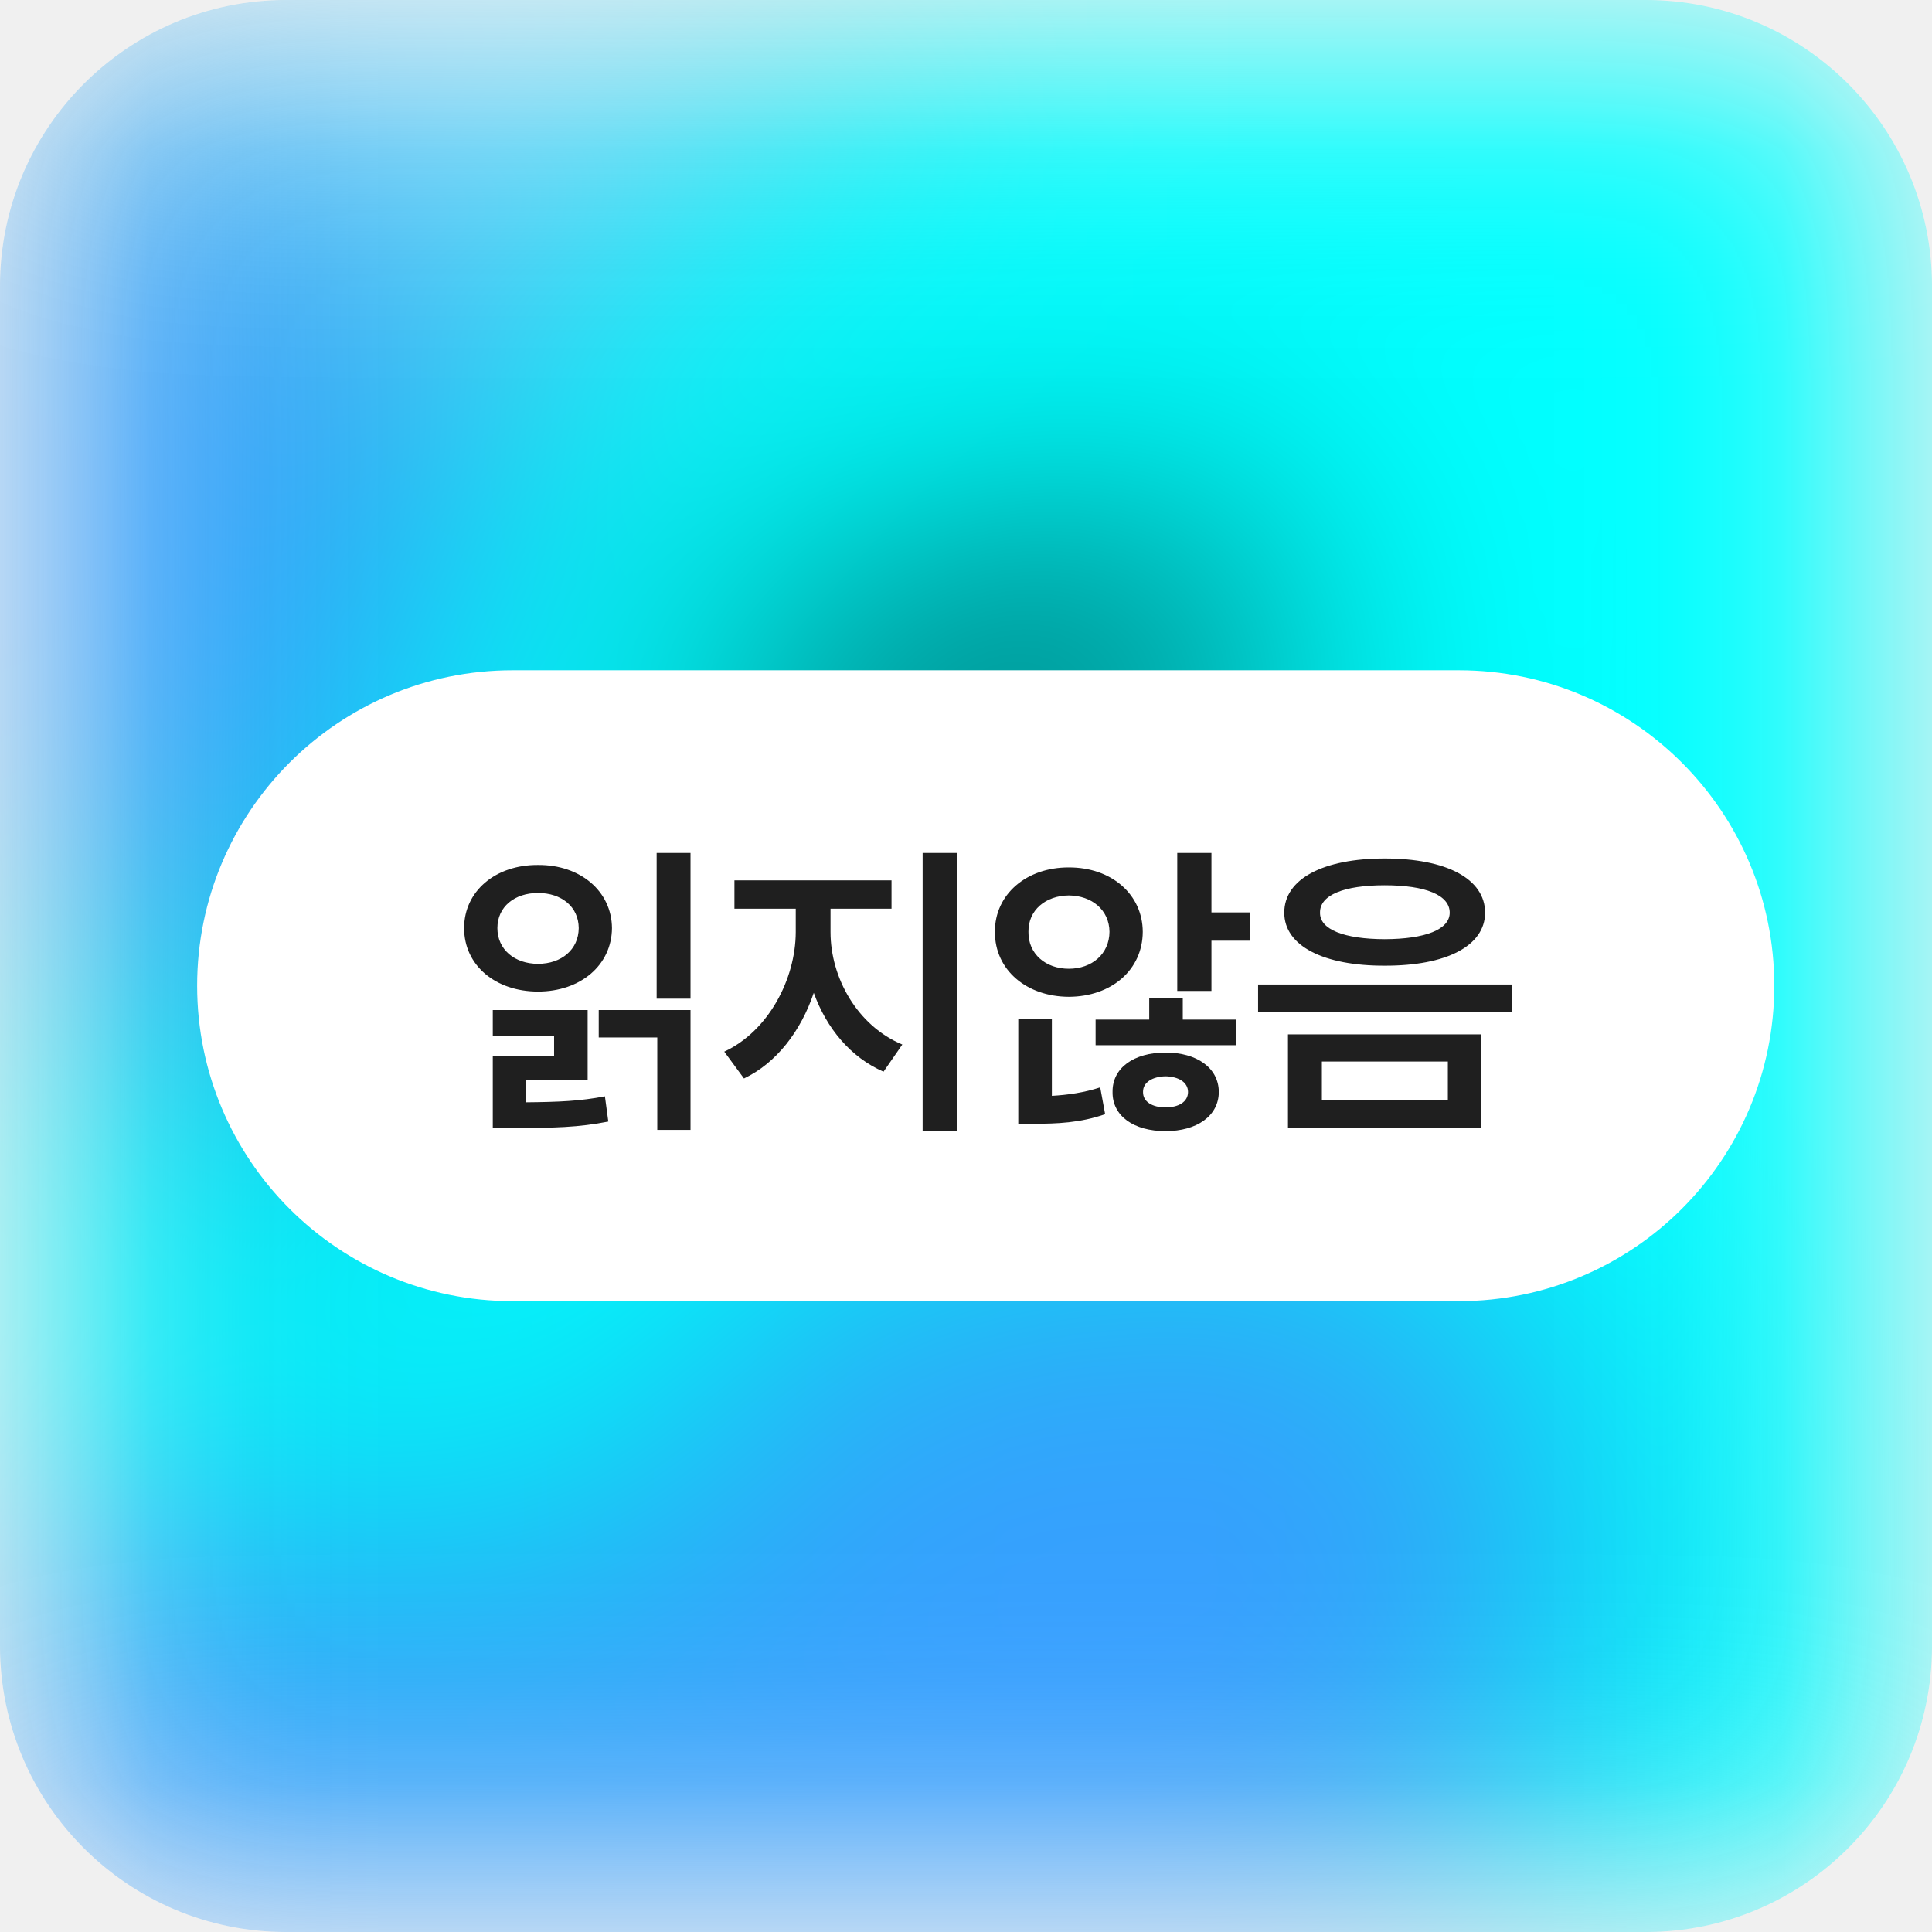
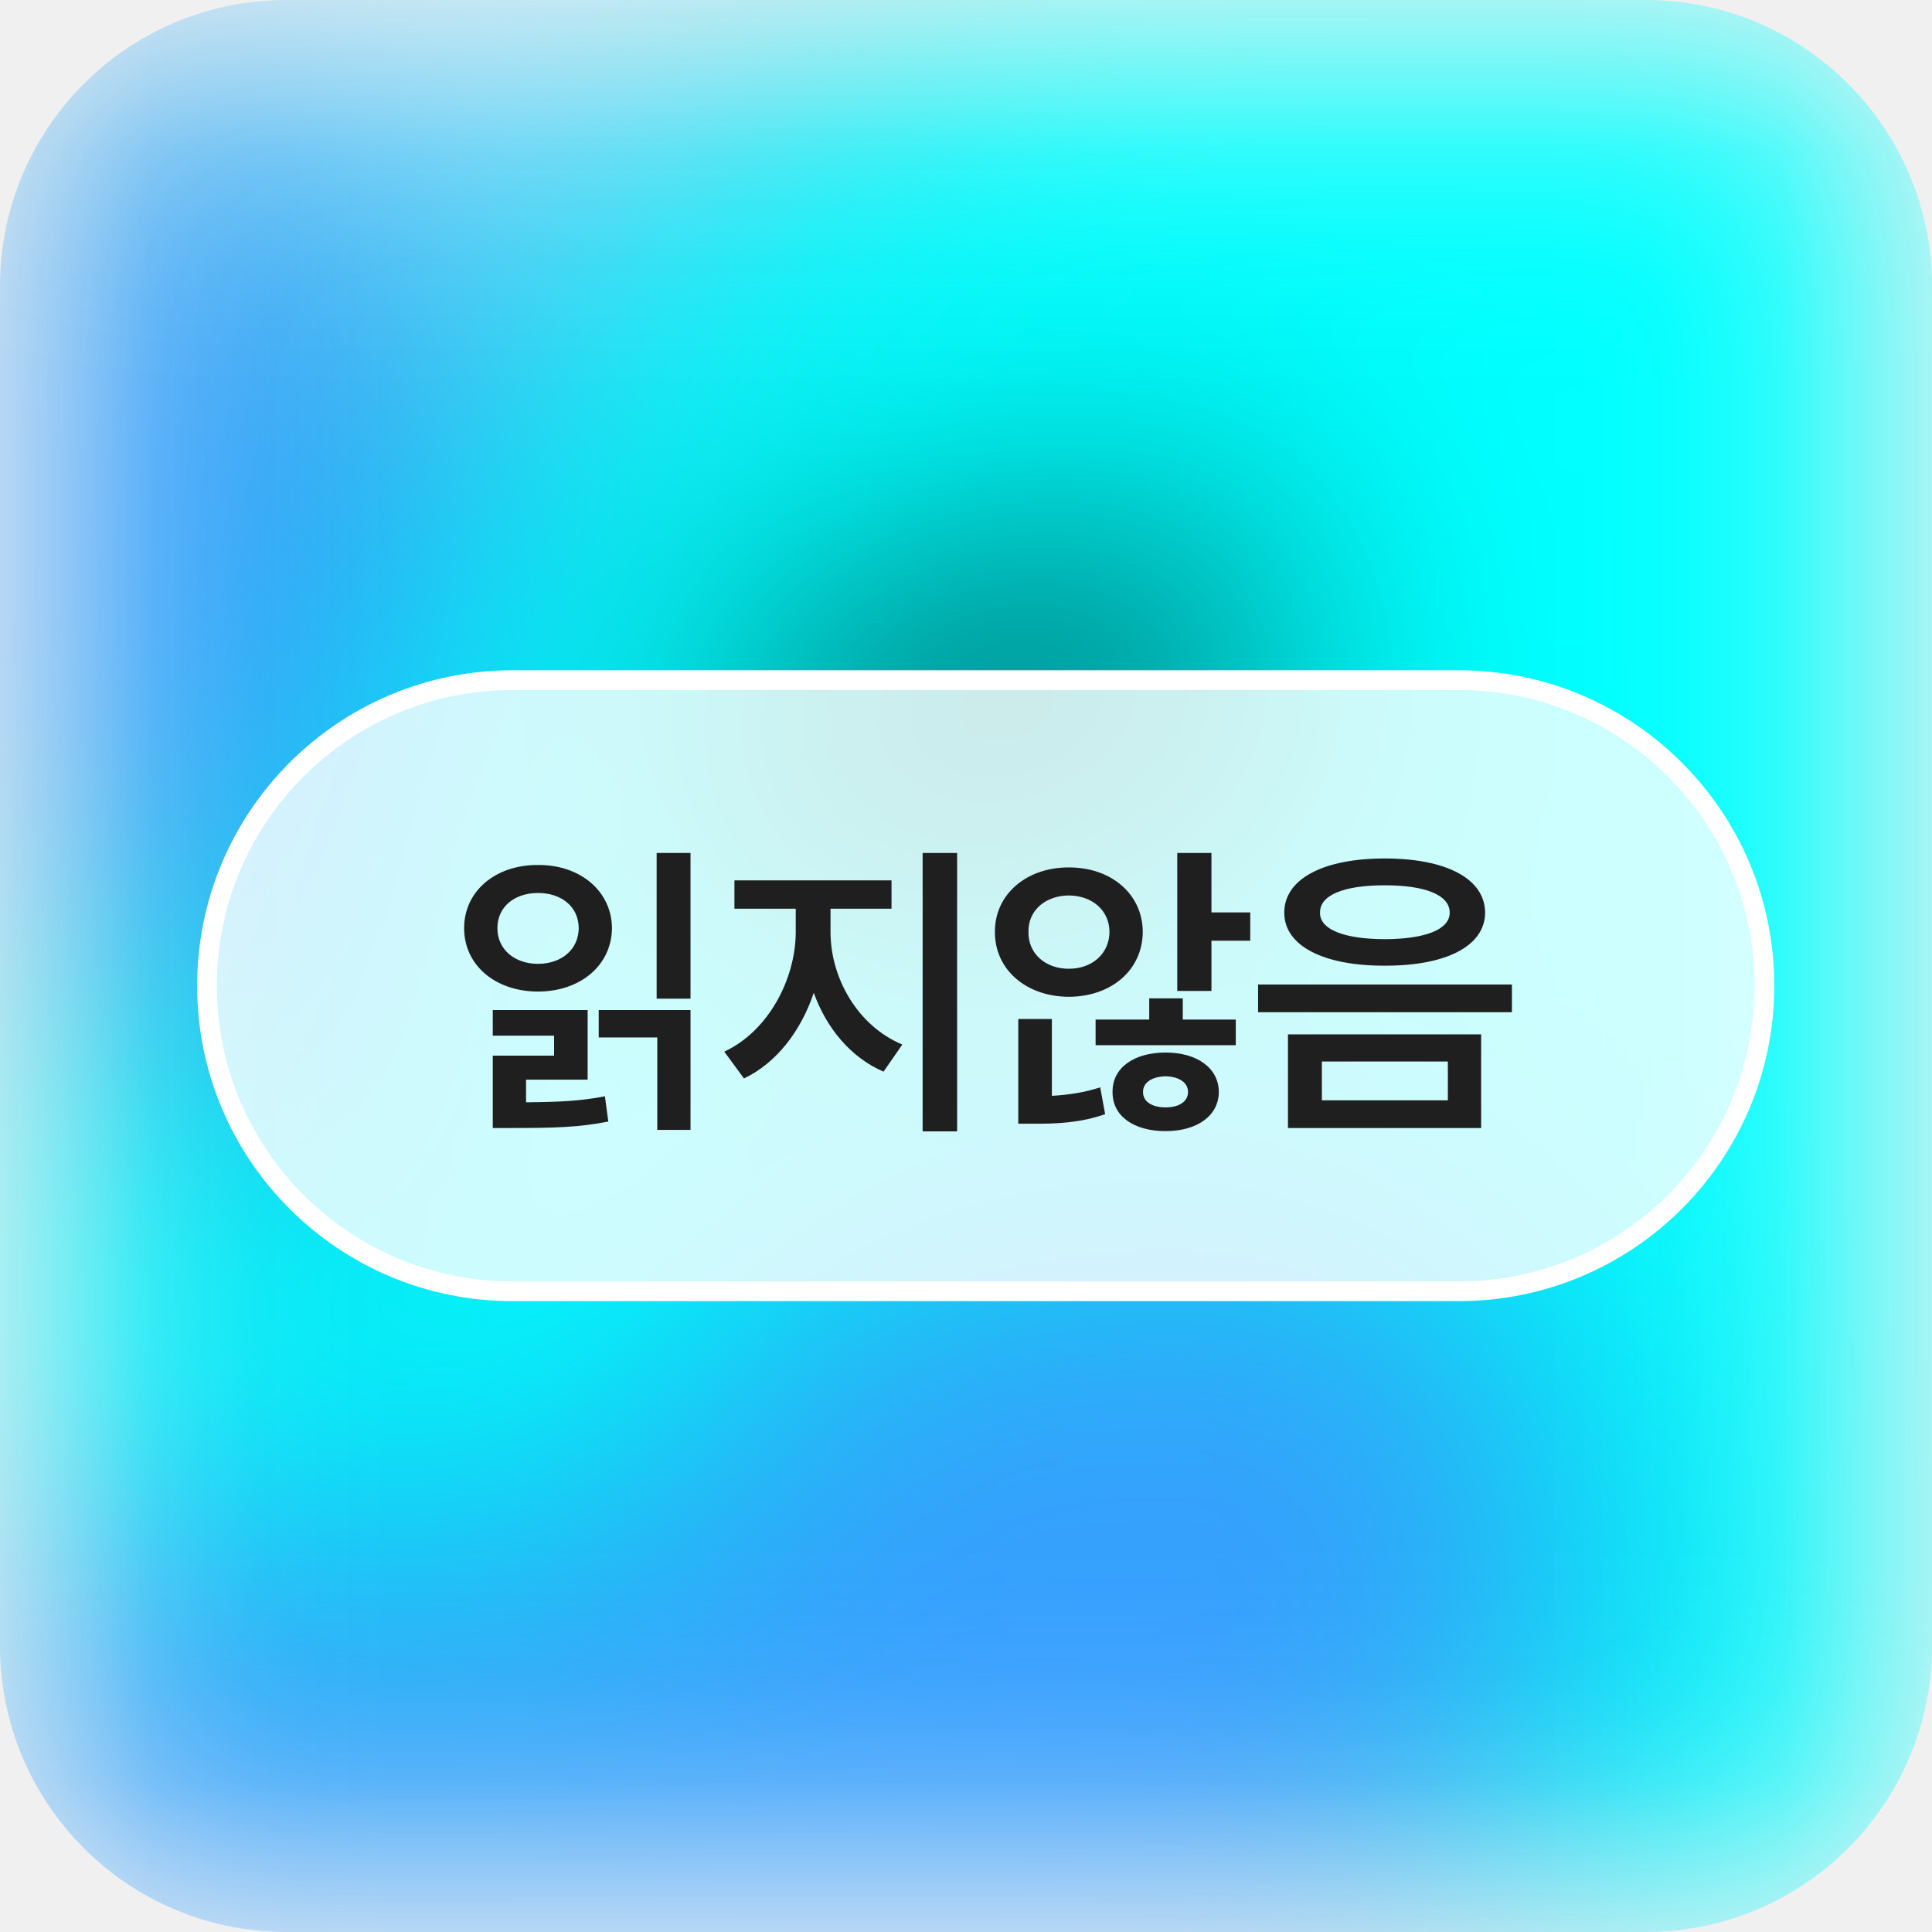
<svg xmlns="http://www.w3.org/2000/svg" width="49" height="49" viewBox="0 0 49 49" fill="none">
  <g clip-path="url(#clip0_1440_9798)">
    <g filter="url(#filter0_f_1440_9798)">
      <mask id="mask0_1440_9798" style="mask-type:alpha" maskUnits="userSpaceOnUse" x="-68" y="-37" width="146" height="93">
        <rect x="-67.574" y="-36.308" width="145.129" height="91.66" rx="6.79" fill="white" />
      </mask>
      <g mask="url(#mask0_1440_9798)">
        <mask id="mask1_1440_9798" style="mask-type:alpha" maskUnits="userSpaceOnUse" x="-68" y="-37" width="146" height="93">
          <rect x="-67.574" y="-36.308" width="145.129" height="91.66" rx="6.79" fill="white" />
        </mask>
        <g mask="url(#mask1_1440_9798)">
          <rect x="-67.574" y="-36.308" width="145.129" height="91.66" fill="url(#paint0_linear_1440_9798)" />
          <path d="M11.894 12.716C16.118 4.742 24.039 -0.991 33.696 -2.557C47.846 -4.854 61.856 3.1 66.88 16.28C72.082 29.915 67.191 44.975 55.005 52.854C47.388 57.779 37.81 58.864 29.355 56.172C29.104 55.315 28.809 54.465 28.471 53.624L26.921 49.764C28.403 49.392 29.893 49.112 31.44 49.044C32.38 48.998 33.336 48.642 34.238 48.289C37.708 46.924 40.02 43.561 39.941 39.837C39.854 35.686 37.454 32.311 33.73 31.113C31.315 30.34 29.055 30.719 26.901 32.034C26.56 32.243 25.973 32.36 25.631 32.216C22.086 30.688 18.287 32.895 18.105 36.793C18.037 38.287 17.46 38.67 16.156 38.889C10.654 39.83 5.244 39.447 -0.144 38.082C-1.115 37.836 -2.15 37.839 -3.151 37.691C-4.796 37.445 -6.544 37.445 -8.053 36.85C-10.946 35.705 -11.8 33.16 -11.712 30.237C-11.64 27.738 -10.628 25.774 -8.235 24.792C-6.419 24.053 -4.531 24.307 -2.688 24.823C-2.476 24.88 -0.102 25.304 -0.102 25.304C-0.102 25.304 0.55 22.916 2.98 23.006C4.212 23.067 5.191 24.023 5.278 25.251C5.361 26.434 5.255 27.647 5.111 28.83C4.956 30.101 5.111 30.54 6.404 30.59C6.95 30.609 8.015 30.635 8.759 30.65C9.115 30.658 9.369 30.302 9.236 29.968C8.971 29.285 8.634 28.095 8.577 26.347C8.558 21.391 9.748 16.758 11.898 12.705L11.894 12.716Z" fill="#00FFFF" />
          <path d="M26.916 49.768C24.899 50.264 22.901 50.939 20.812 51.5C20.698 51.527 20.668 51.675 20.759 51.747C20.956 51.91 21.074 52.008 21.199 52.096C23.705 53.893 26.465 55.254 29.355 56.172C33.317 69.677 26.443 84.241 13.111 89.595C9.733 90.952 6.248 91.593 2.817 91.593C-8.148 91.593 -18.526 85.03 -22.86 74.231L-38.288 35.818C-43.979 21.645 -37.101 5.542 -22.928 -0.153C-9.616 -5.495 5.403 0.249 11.89 12.716C9.741 16.769 8.55 21.402 8.569 26.358C8.626 28.106 8.963 29.3 9.229 29.979C9.358 30.313 9.104 30.666 8.751 30.662C8.008 30.643 6.942 30.62 6.396 30.601C5.1 30.552 4.948 30.112 5.103 28.842C5.247 27.659 5.354 26.449 5.27 25.262C5.183 24.034 4.205 23.078 2.972 23.018C0.542 22.927 -0.11 25.316 -0.11 25.316C-0.11 25.316 -2.484 24.891 -2.696 24.834C-4.539 24.318 -6.423 24.064 -8.243 24.804C-10.636 25.782 -11.648 27.746 -11.72 30.248C-11.807 33.168 -10.954 35.712 -8.061 36.861C-6.552 37.456 -4.804 37.456 -3.159 37.703C-2.158 37.851 -1.126 37.847 -0.152 38.093C5.232 39.458 10.647 39.841 16.148 38.901C17.453 38.677 18.029 38.294 18.097 36.804C18.279 32.906 22.078 30.7 25.624 32.228C25.965 32.372 26.552 32.254 26.894 32.046C29.047 30.73 31.307 30.351 33.722 31.124C37.442 32.319 39.846 35.693 39.933 39.849C40.013 43.572 37.696 46.935 34.23 48.3C33.332 48.653 32.376 49.009 31.432 49.055C29.885 49.123 28.395 49.4 26.913 49.775L26.916 49.768Z" fill="#37A0FF" />
          <path d="M29.351 56.172C33.313 69.677 26.439 84.241 13.107 89.595C9.729 90.952 6.245 91.593 2.813 91.593C-8.152 91.593 -18.53 85.03 -22.864 74.231L-38.288 35.818C-43.979 21.645 -37.101 5.542 -22.928 -0.153C-9.616 -5.495 5.403 0.249 11.89 12.716" stroke="black" stroke-width="0.289" stroke-miterlimit="10" />
          <path d="M29.351 56.172C26.462 55.254 23.701 53.893 21.195 52.096C21.07 52.008 20.956 51.91 20.755 51.747C20.668 51.675 20.698 51.527 20.808 51.5C22.897 50.939 24.895 50.264 26.913 49.767C28.395 49.396 29.885 49.115 31.432 49.047C32.373 49.002 33.328 48.645 34.23 48.292C37.7 46.928 40.013 43.564 39.933 39.841C39.846 35.689 37.446 32.315 33.722 31.116C31.307 30.343 29.047 30.722 26.894 32.038C26.552 32.246 25.965 32.364 25.623 32.22C22.078 30.692 18.279 32.899 18.097 36.796C18.029 38.29 17.453 38.673 16.148 38.893C10.647 39.833 5.236 39.45 -0.152 38.086C-1.123 37.839 -2.158 37.843 -3.159 37.695C-4.804 37.449 -6.552 37.449 -8.061 36.853C-10.954 35.708 -11.807 33.164 -11.72 30.241C-11.648 27.742 -10.636 25.778 -8.243 24.796C-6.427 24.056 -4.539 24.311 -2.696 24.826C-2.484 24.883 -0.11 25.308 -0.11 25.308C-0.11 25.308 0.542 22.919 2.972 23.01C4.205 23.071 5.183 24.026 5.27 25.255C5.354 26.438 5.247 27.651 5.103 28.834C4.948 30.104 5.103 30.544 6.396 30.593C6.942 30.612 8.008 30.639 8.751 30.654C9.107 30.662 9.361 30.305 9.229 29.971C8.963 29.289 8.626 28.098 8.569 26.35C8.55 21.395 9.74 16.762 11.89 12.708C16.114 4.734 24.035 -0.998 33.692 -2.564C47.842 -4.862 61.852 3.093 66.876 16.272C72.078 29.907 67.187 44.967 55.001 52.846C47.384 57.772 37.806 58.856 29.351 56.164V56.172Z" stroke="black" stroke-width="0.297" stroke-miterlimit="10" />
          <path d="M20.797 25.156C23.402 25.721 26.219 25.85 28.725 24.808C30.712 23.981 32.407 22.457 33.18 20.421C33.241 20.265 32.991 20.201 32.934 20.352C32.16 22.389 30.401 23.894 28.395 24.663C25.995 25.585 23.334 25.445 20.865 24.906C20.706 24.872 20.634 25.118 20.797 25.153V25.156Z" fill="black" />
          <path d="M31.095 19.624C31.816 20.428 32.987 20.64 33.95 20.163C34.098 20.09 33.969 19.867 33.821 19.943C32.957 20.371 31.918 20.159 31.277 19.446C31.167 19.321 30.985 19.503 31.095 19.628V19.624Z" fill="black" />
          <path d="M23.079 14.452C22.374 14.248 21.566 14.699 20.899 15.556L21.646 16.621L20.16 16.818C20.035 17.106 19.921 17.413 19.83 17.736C19.208 19.889 19.659 21.907 20.834 22.244C22.01 22.581 23.462 21.11 24.084 18.96C24.706 16.807 24.255 14.79 23.079 14.452Z" fill="black" stroke="black" stroke-width="0.127" stroke-miterlimit="10" stroke-linecap="round" />
          <path d="M29.904 13.159C29.199 12.954 28.392 13.406 27.724 14.263L28.471 15.328L26.985 15.525C26.86 15.813 26.746 16.12 26.655 16.443C26.033 18.596 26.484 20.614 27.66 20.951C28.835 21.288 30.287 19.817 30.909 17.668C31.531 15.514 31.08 13.497 29.904 13.159Z" fill="black" stroke="black" stroke-width="0.127" stroke-miterlimit="10" stroke-linecap="round" />
        </g>
      </g>
    </g>
-     <rect x="5.25" y="17.25" width="39.5" height="15.5" rx="7.75" fill="white" fillOpacity="0.8" />
+     <rect x="5.25" y="17.25" width="39.5" height="15.5" rx="7.75" fill="white" fill-opacity="0.8" />
    <rect x="5.25" y="17.25" width="39.5" height="15.5" rx="7.75" stroke="white" stroke-width="0.5" />
    <path d="M17.513 21.633V25.328H16.654V21.633H17.513ZM11.771 23.539C11.771 22.602 12.568 21.93 13.646 21.938C14.717 21.93 15.513 22.602 15.521 23.539C15.513 24.484 14.717 25.148 13.646 25.148C12.568 25.148 11.771 24.484 11.771 23.539ZM12.498 28.609V26.773H14.053V26.266H12.498V25.617H14.904V27.383H13.342V27.957C14.181 27.949 14.713 27.926 15.342 27.805L15.428 28.445C14.674 28.594 14.06 28.609 12.951 28.609H12.498ZM12.615 23.539C12.615 24.082 13.053 24.445 13.646 24.445C14.24 24.445 14.674 24.082 14.678 23.539C14.674 22.996 14.24 22.648 13.646 22.648C13.053 22.648 12.615 22.996 12.615 23.539ZM15.185 26.312V25.617H17.513V28.656H16.67V26.312H15.185ZM21.064 23.641C21.064 24.797 21.744 26.016 22.885 26.492L22.408 27.18C21.572 26.816 20.963 26.078 20.639 25.18C20.314 26.148 19.693 26.961 18.869 27.352L18.369 26.672C19.482 26.156 20.178 24.84 20.182 23.641V23.047H18.627V22.328H22.611V23.047H21.064V23.641ZM23.4 28.695V21.633H24.275V28.695H23.4ZM27.108 22C28.186 21.996 28.979 22.68 28.983 23.633C28.979 24.602 28.186 25.277 27.108 25.281C26.037 25.277 25.229 24.602 25.233 23.633C25.229 22.68 26.037 21.996 27.108 22ZM25.826 28.5V25.844H26.678V27.793C27.08 27.77 27.498 27.711 27.904 27.578L28.029 28.258C27.404 28.477 26.803 28.504 26.201 28.5H25.826ZM26.084 23.633C26.076 24.195 26.522 24.57 27.108 24.57C27.693 24.57 28.135 24.195 28.139 23.633C28.135 23.082 27.693 22.715 27.108 22.711C26.522 22.715 26.076 23.082 26.084 23.633ZM27.787 26.508V25.859H29.147V25.32H29.998V25.859H31.342V26.508H27.787ZM28.217 27.695C28.209 27.082 28.76 26.695 29.561 26.695C30.354 26.695 30.908 27.082 30.912 27.695C30.908 28.305 30.354 28.688 29.561 28.688C28.756 28.688 28.209 28.305 28.217 27.695ZM28.99 27.695C28.986 27.945 29.229 28.086 29.561 28.086C29.893 28.086 30.131 27.945 30.131 27.695C30.131 27.449 29.893 27.305 29.561 27.297C29.229 27.305 28.986 27.449 28.99 27.695ZM29.858 25.133V21.633H30.725V23.141H31.709V23.859H30.725V25.133H29.858ZM35.119 21.773C36.682 21.773 37.662 22.285 37.666 23.148C37.662 23.992 36.682 24.496 35.119 24.492C33.572 24.496 32.572 23.992 32.572 23.148C32.572 22.285 33.572 21.773 35.119 21.773ZM31.908 25.672V24.969H38.346V25.672H31.908ZM32.666 28.609V26.234H37.565V28.609H32.666ZM33.479 23.148C33.471 23.574 34.088 23.816 35.119 23.82C36.151 23.816 36.768 23.574 36.768 23.148C36.768 22.699 36.151 22.453 35.119 22.453C34.088 22.453 33.471 22.699 33.479 23.148ZM33.526 27.906H36.721V26.922H33.526V27.906Z" fill="#1F1F1F" />
  </g>
  <defs>
    <filter id="filter0_f_1440_9798" x="-75.574" y="-44.308" width="161.128" height="107.66" filterUnits="userSpaceOnUse" color-interpolation-filters="sRGB">
      <feFlood flood-opacity="0" result="BackgroundImageFix" />
      <feBlend mode="normal" in="SourceGraphic" in2="BackgroundImageFix" result="shape" />
      <feGaussianBlur stdDeviation="4" result="effect1_foregroundBlur_1440_9798" />
    </filter>
    <linearGradient id="paint0_linear_1440_9798" x1="4.991" y1="-36.308" x2="4.991" y2="55.352" gradientUnits="userSpaceOnUse">
      <stop stop-color="#8CEEFF" />
      <stop offset="1" stop-color="#3AB7FF" />
    </linearGradient>
    <clipPath id="clip0_1440_9798">
      <rect width="49" height="49" rx="7.259" fill="white" />
    </clipPath>
  </defs>
</svg>
